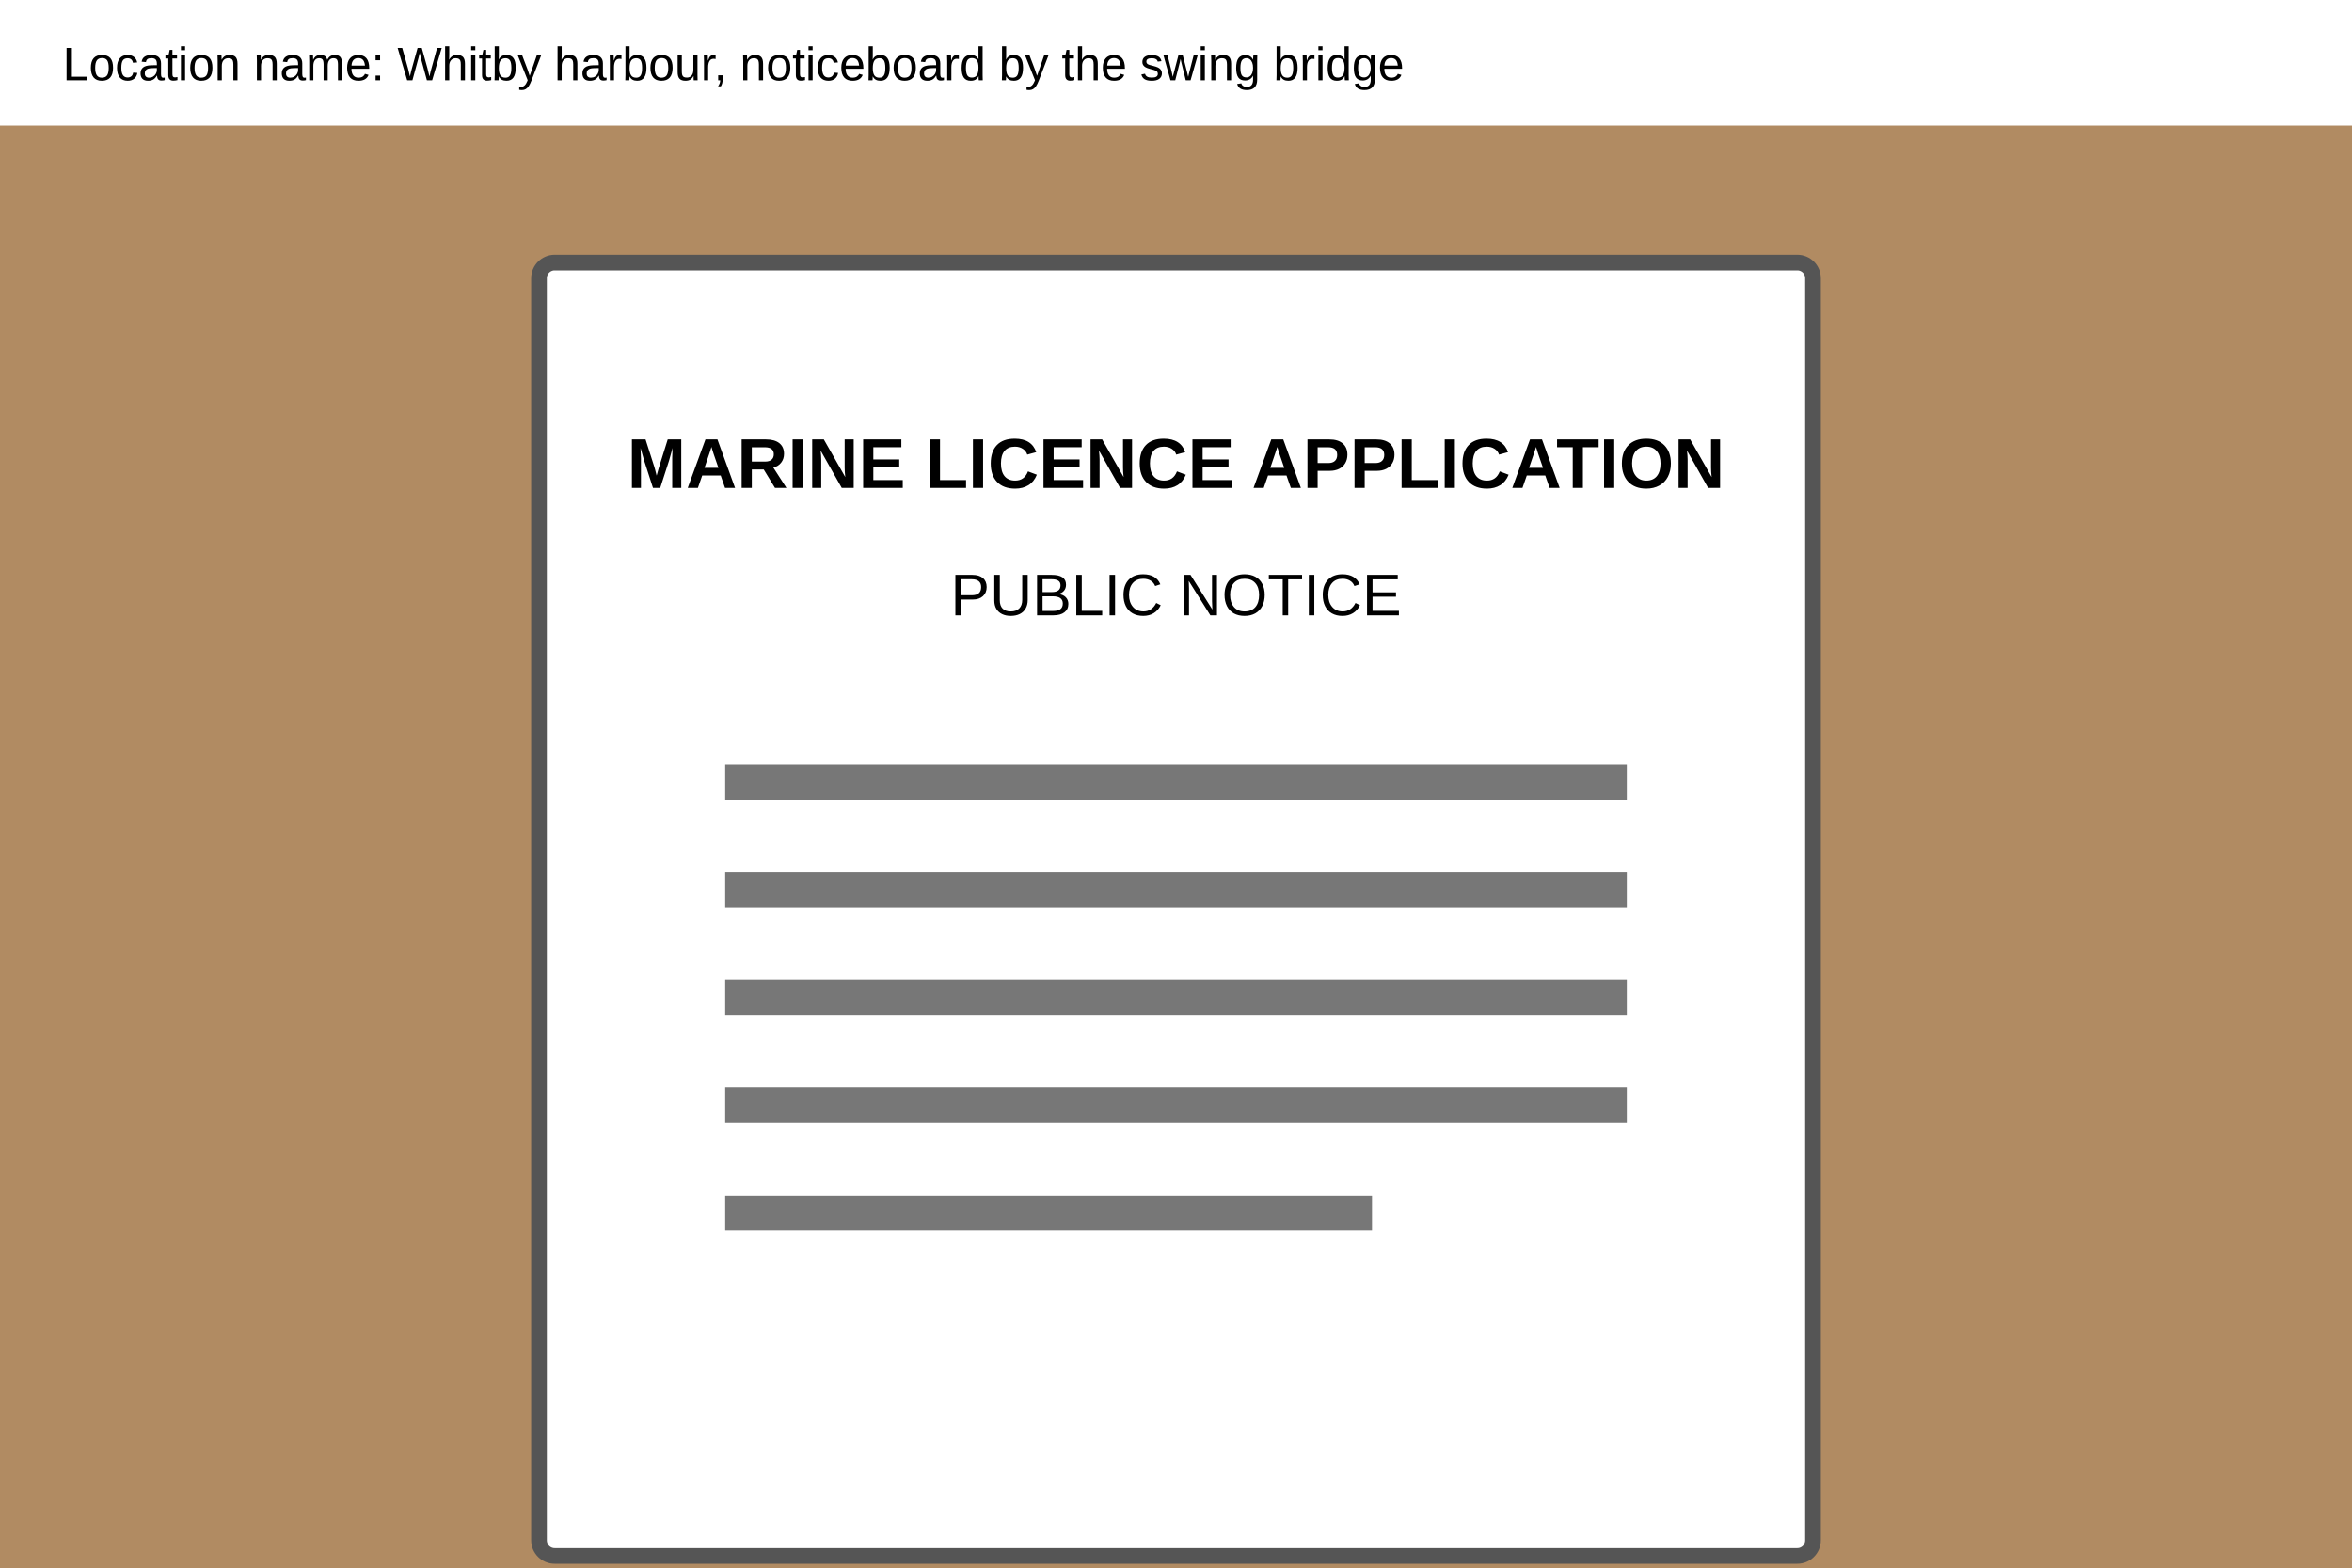
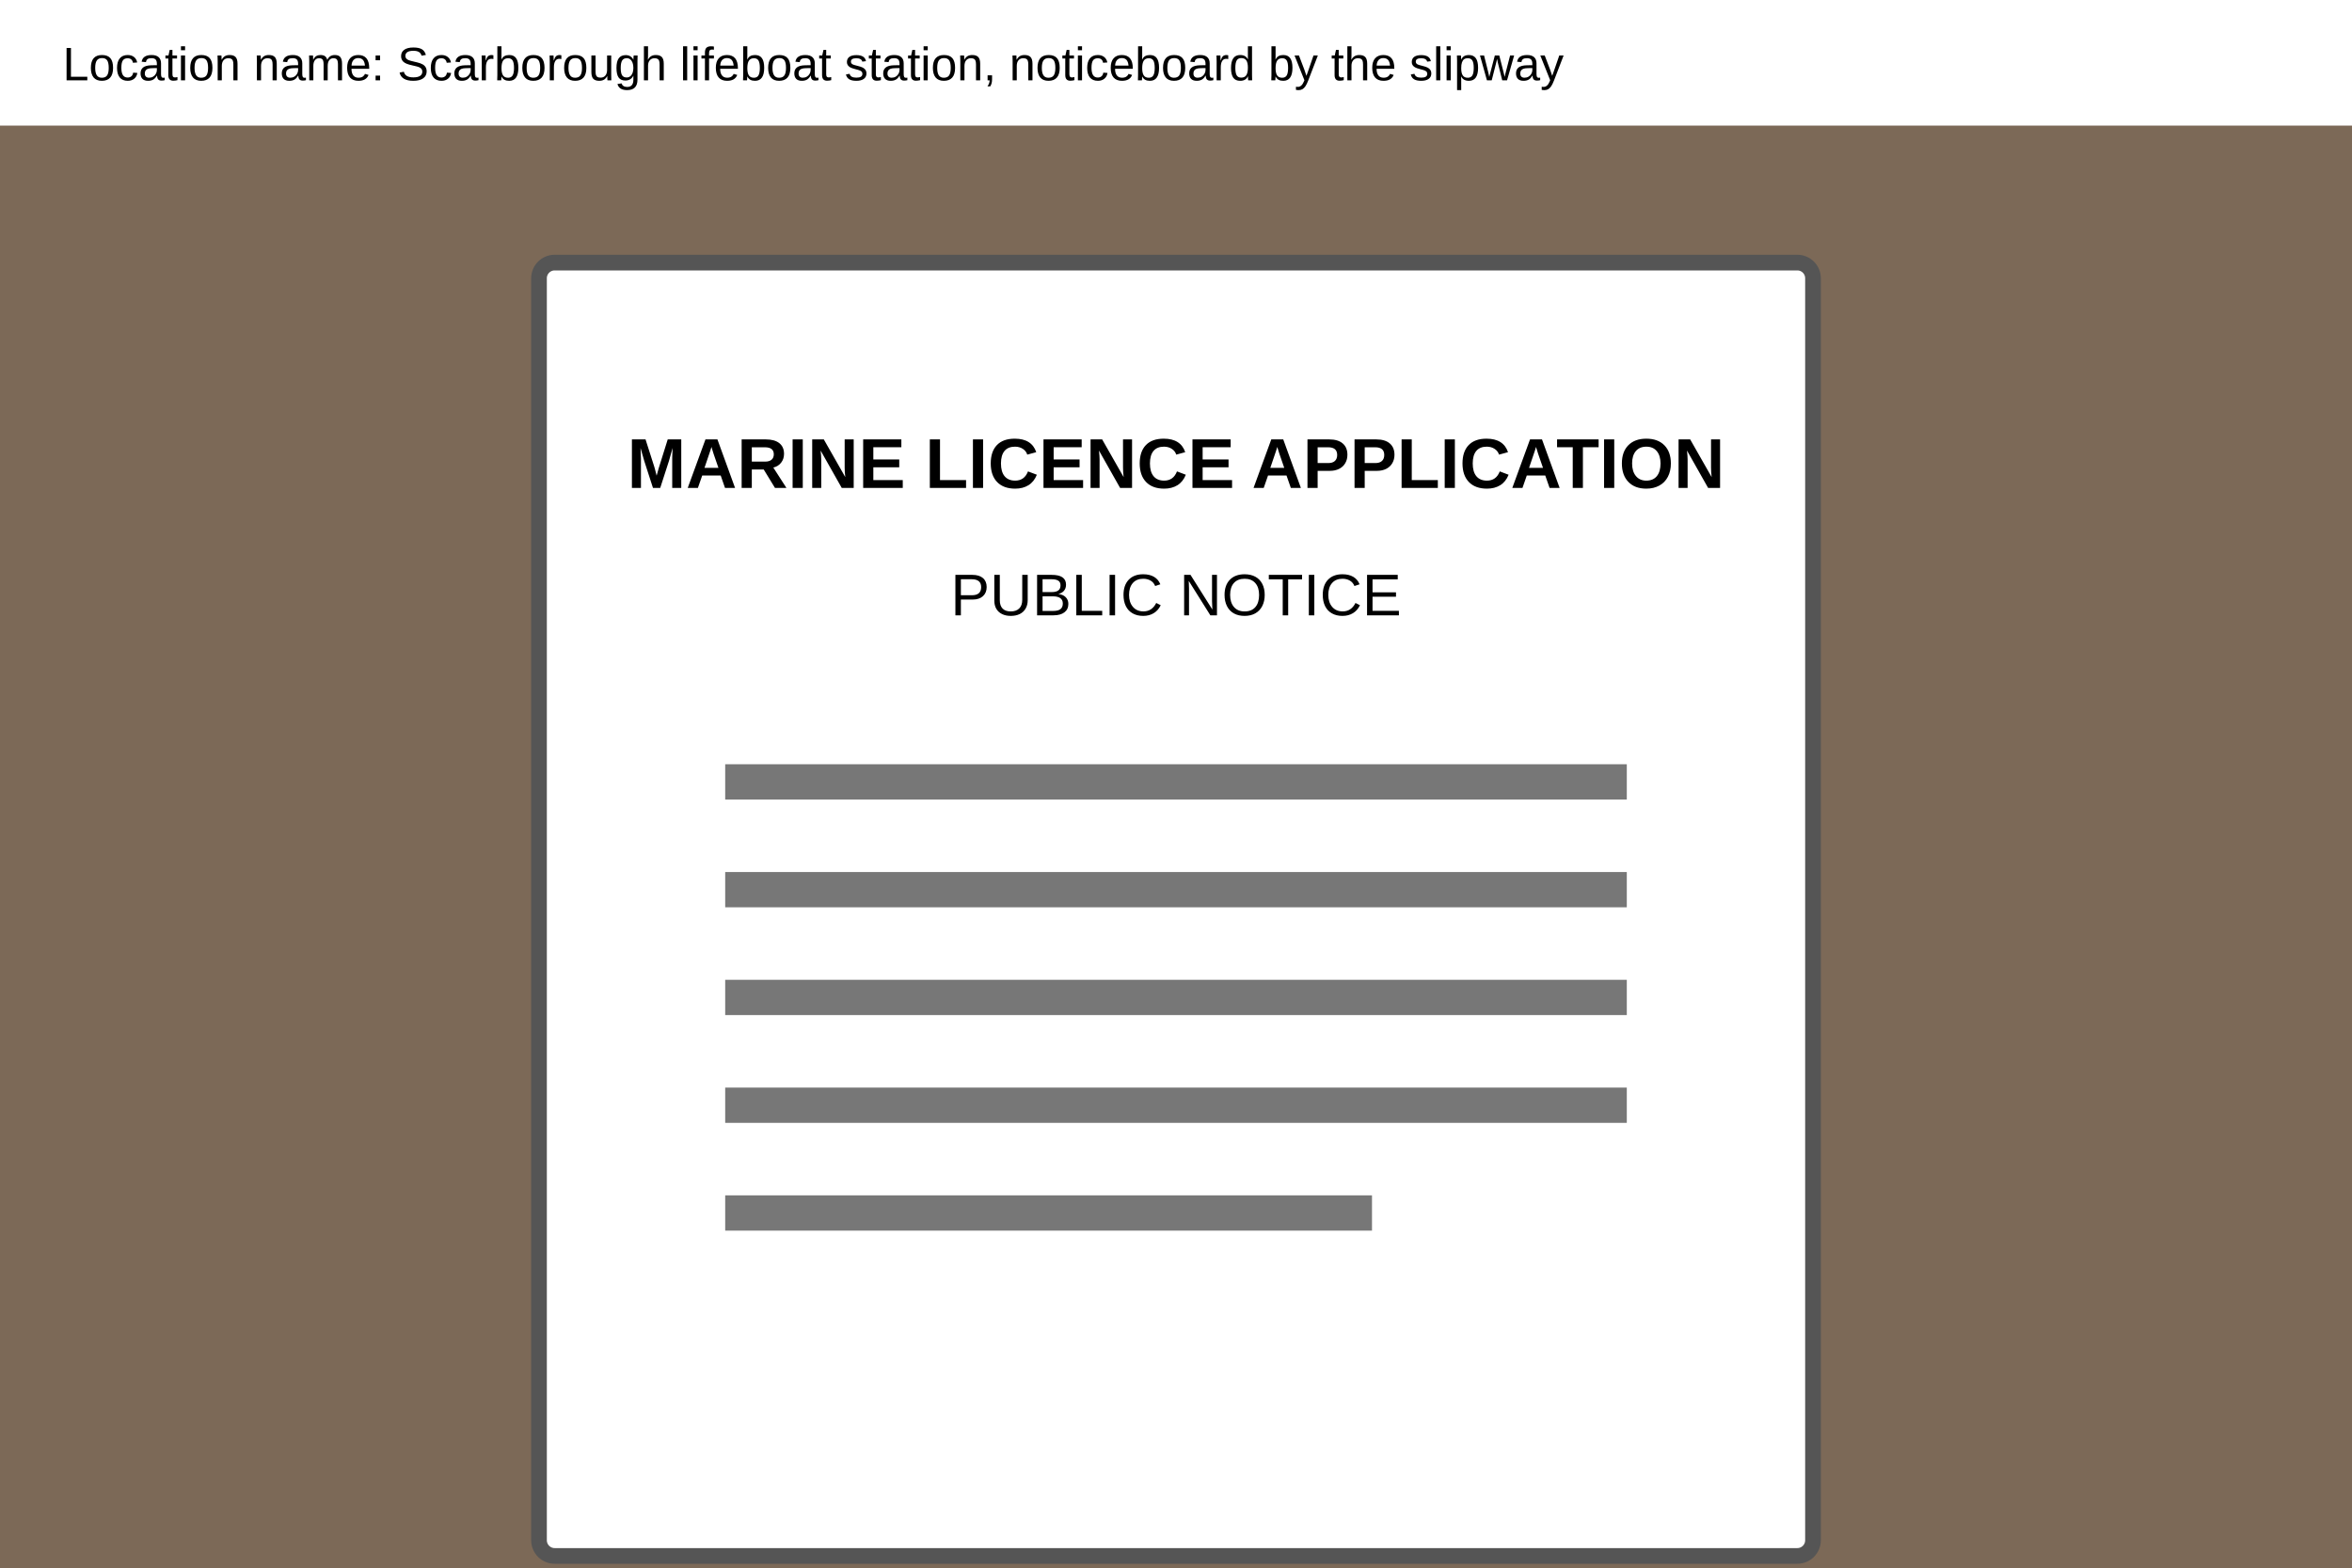
<svg xmlns="http://www.w3.org/2000/svg" width="1200" height="800" viewBox="0 0 1200 800">
  <g transform="translate(0 64)">
-     <rect width="1200" height="800" fill="#b18b62" />
+     <rect width="1200" height="800" fill="#7c6957" />
    <rect x="275" y="70" width="650" height="660" rx="8" fill="#fff" stroke="#555" stroke-width="8" />
    <text x="600" y="185" text-anchor="middle" font-family="Arial" font-size="36" font-weight="700">MARINE LICENCE APPLICATION</text>
    <text x="600" y="250" text-anchor="middle" font-family="Arial" font-size="30">PUBLIC NOTICE</text>
    <path d="M370 335h460M370 390h460M370 445h460M370 500h460M370 555h330" stroke="#777" stroke-width="18" />
  </g>
  <rect width="1200" height="64" fill="#fff" />
-   <text x="32" y="41" font-family="Arial" font-size="24">Location name: Whitby harbour, noticeboard by the swing bridge</text>
+   <text x="32" y="41" font-family="Arial" font-size="24">Location name: Scarborough lifeboat station, noticeboard by the slipway</text>
</svg>
